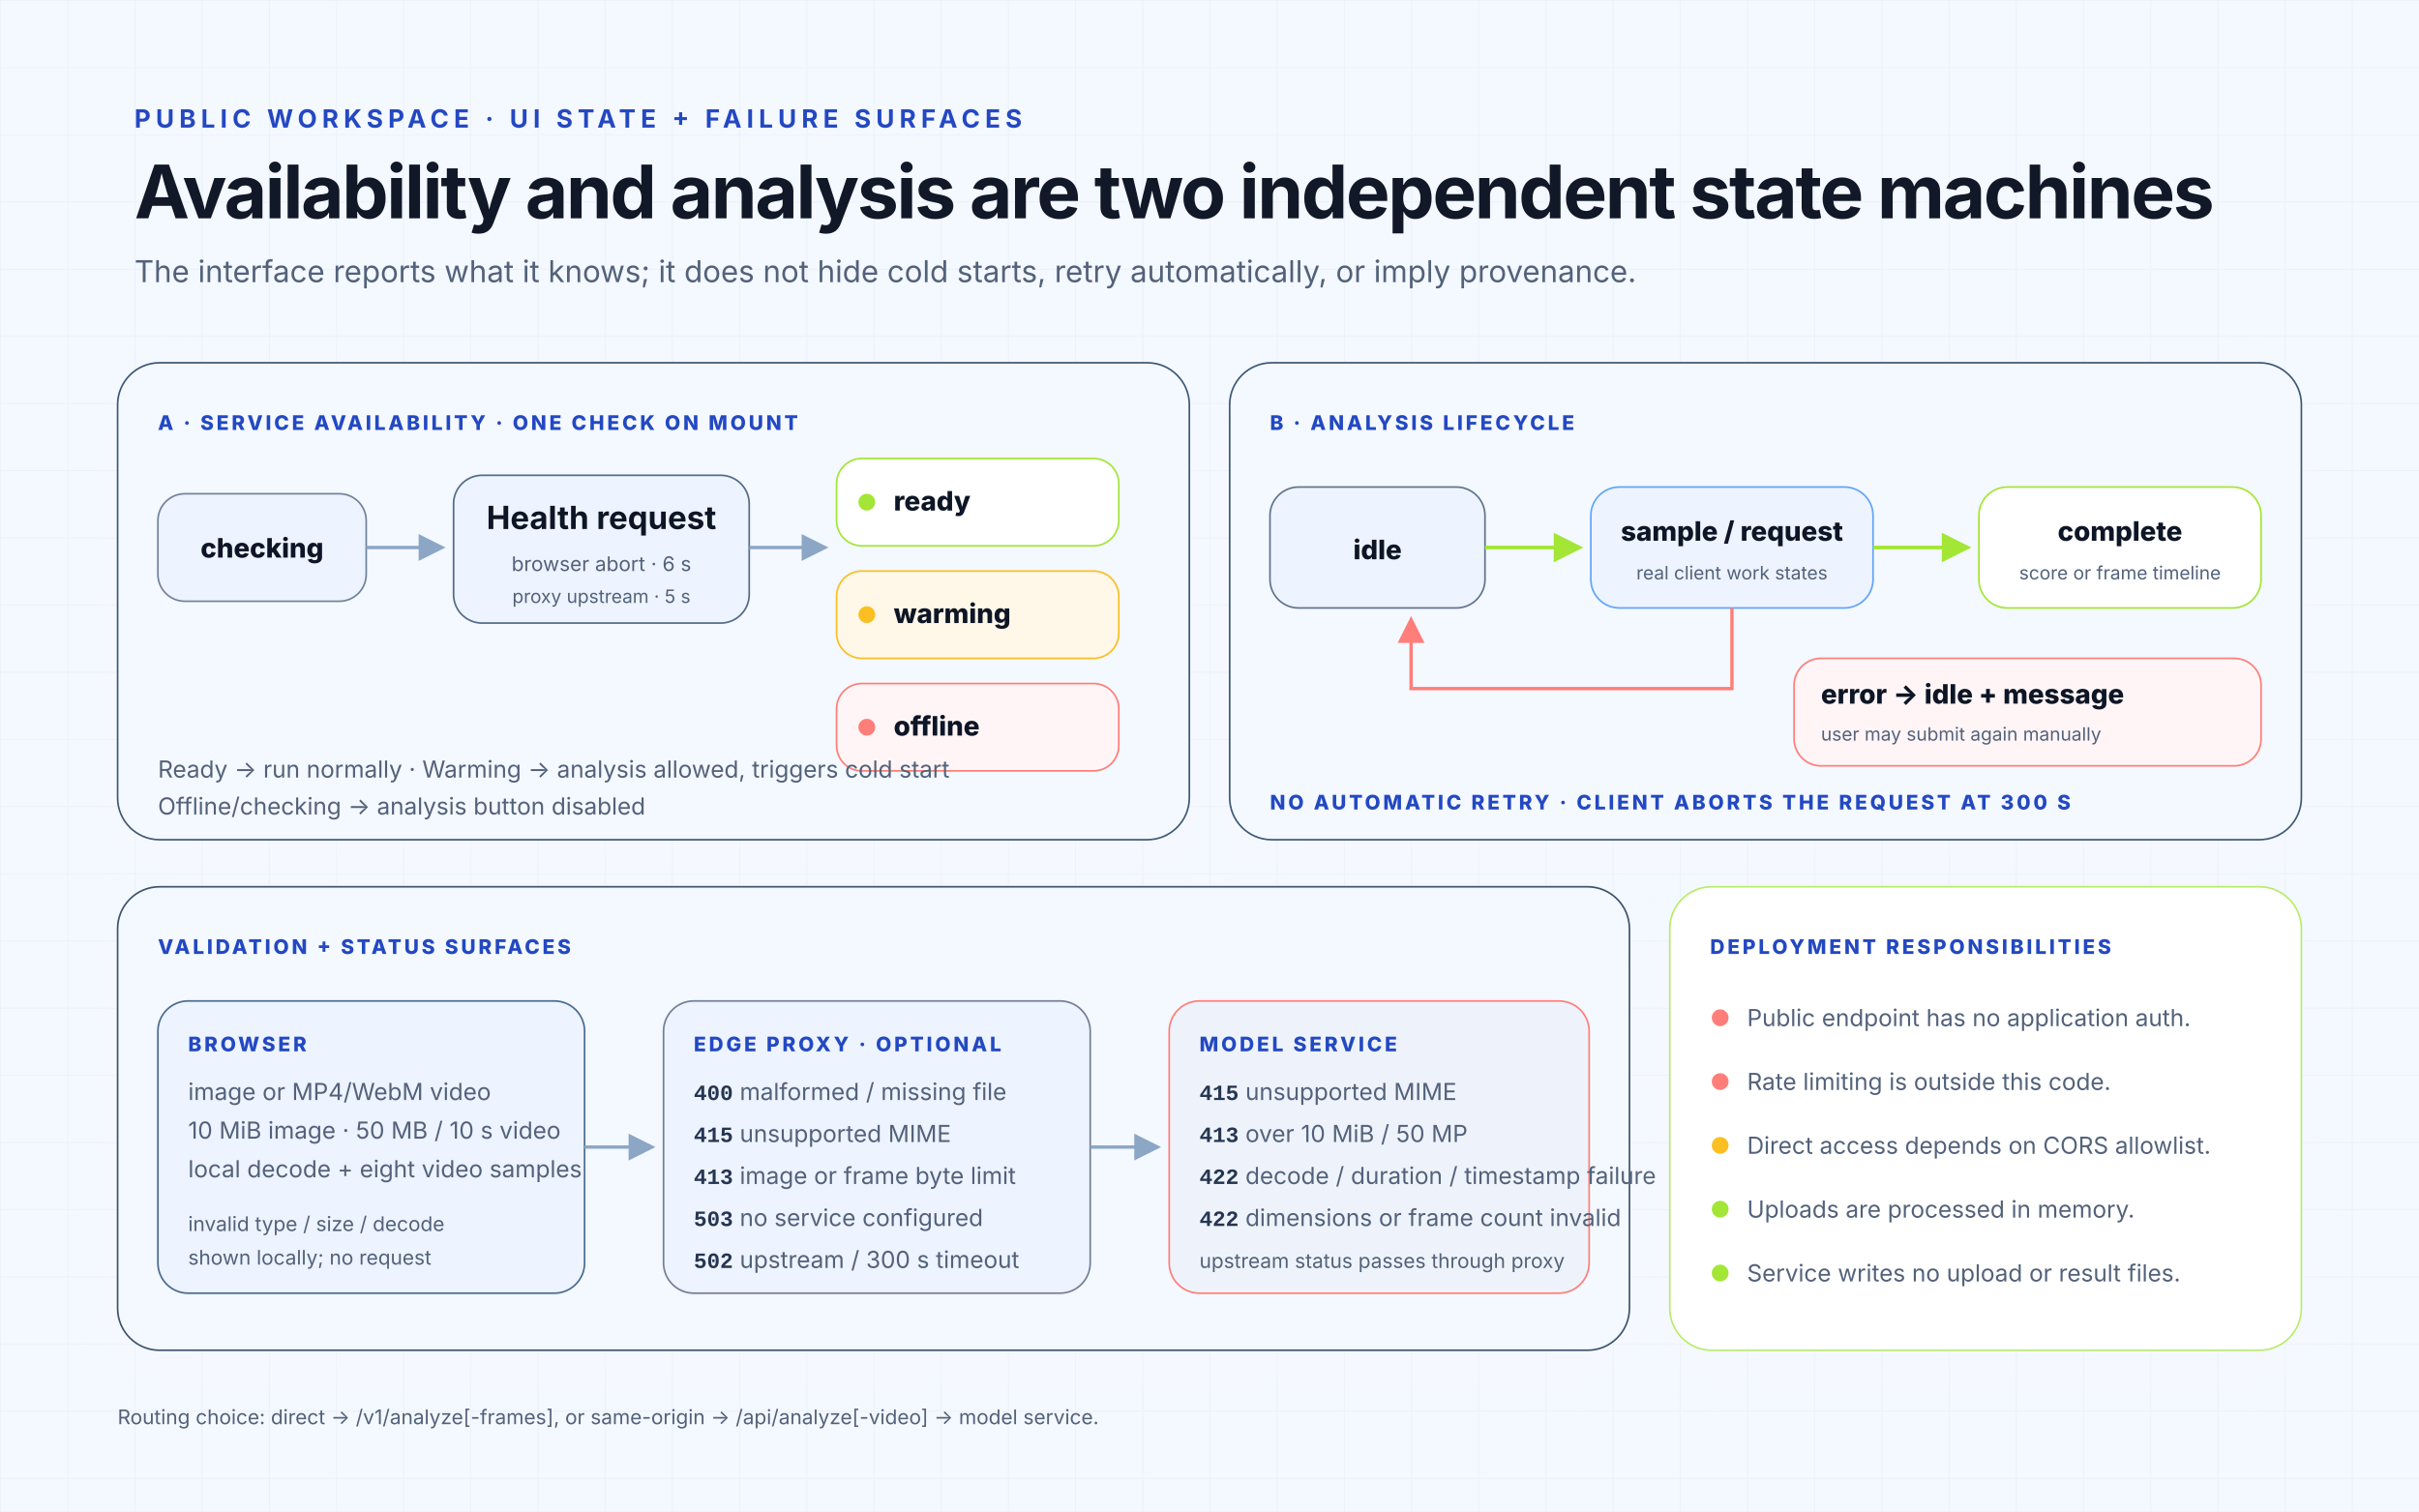
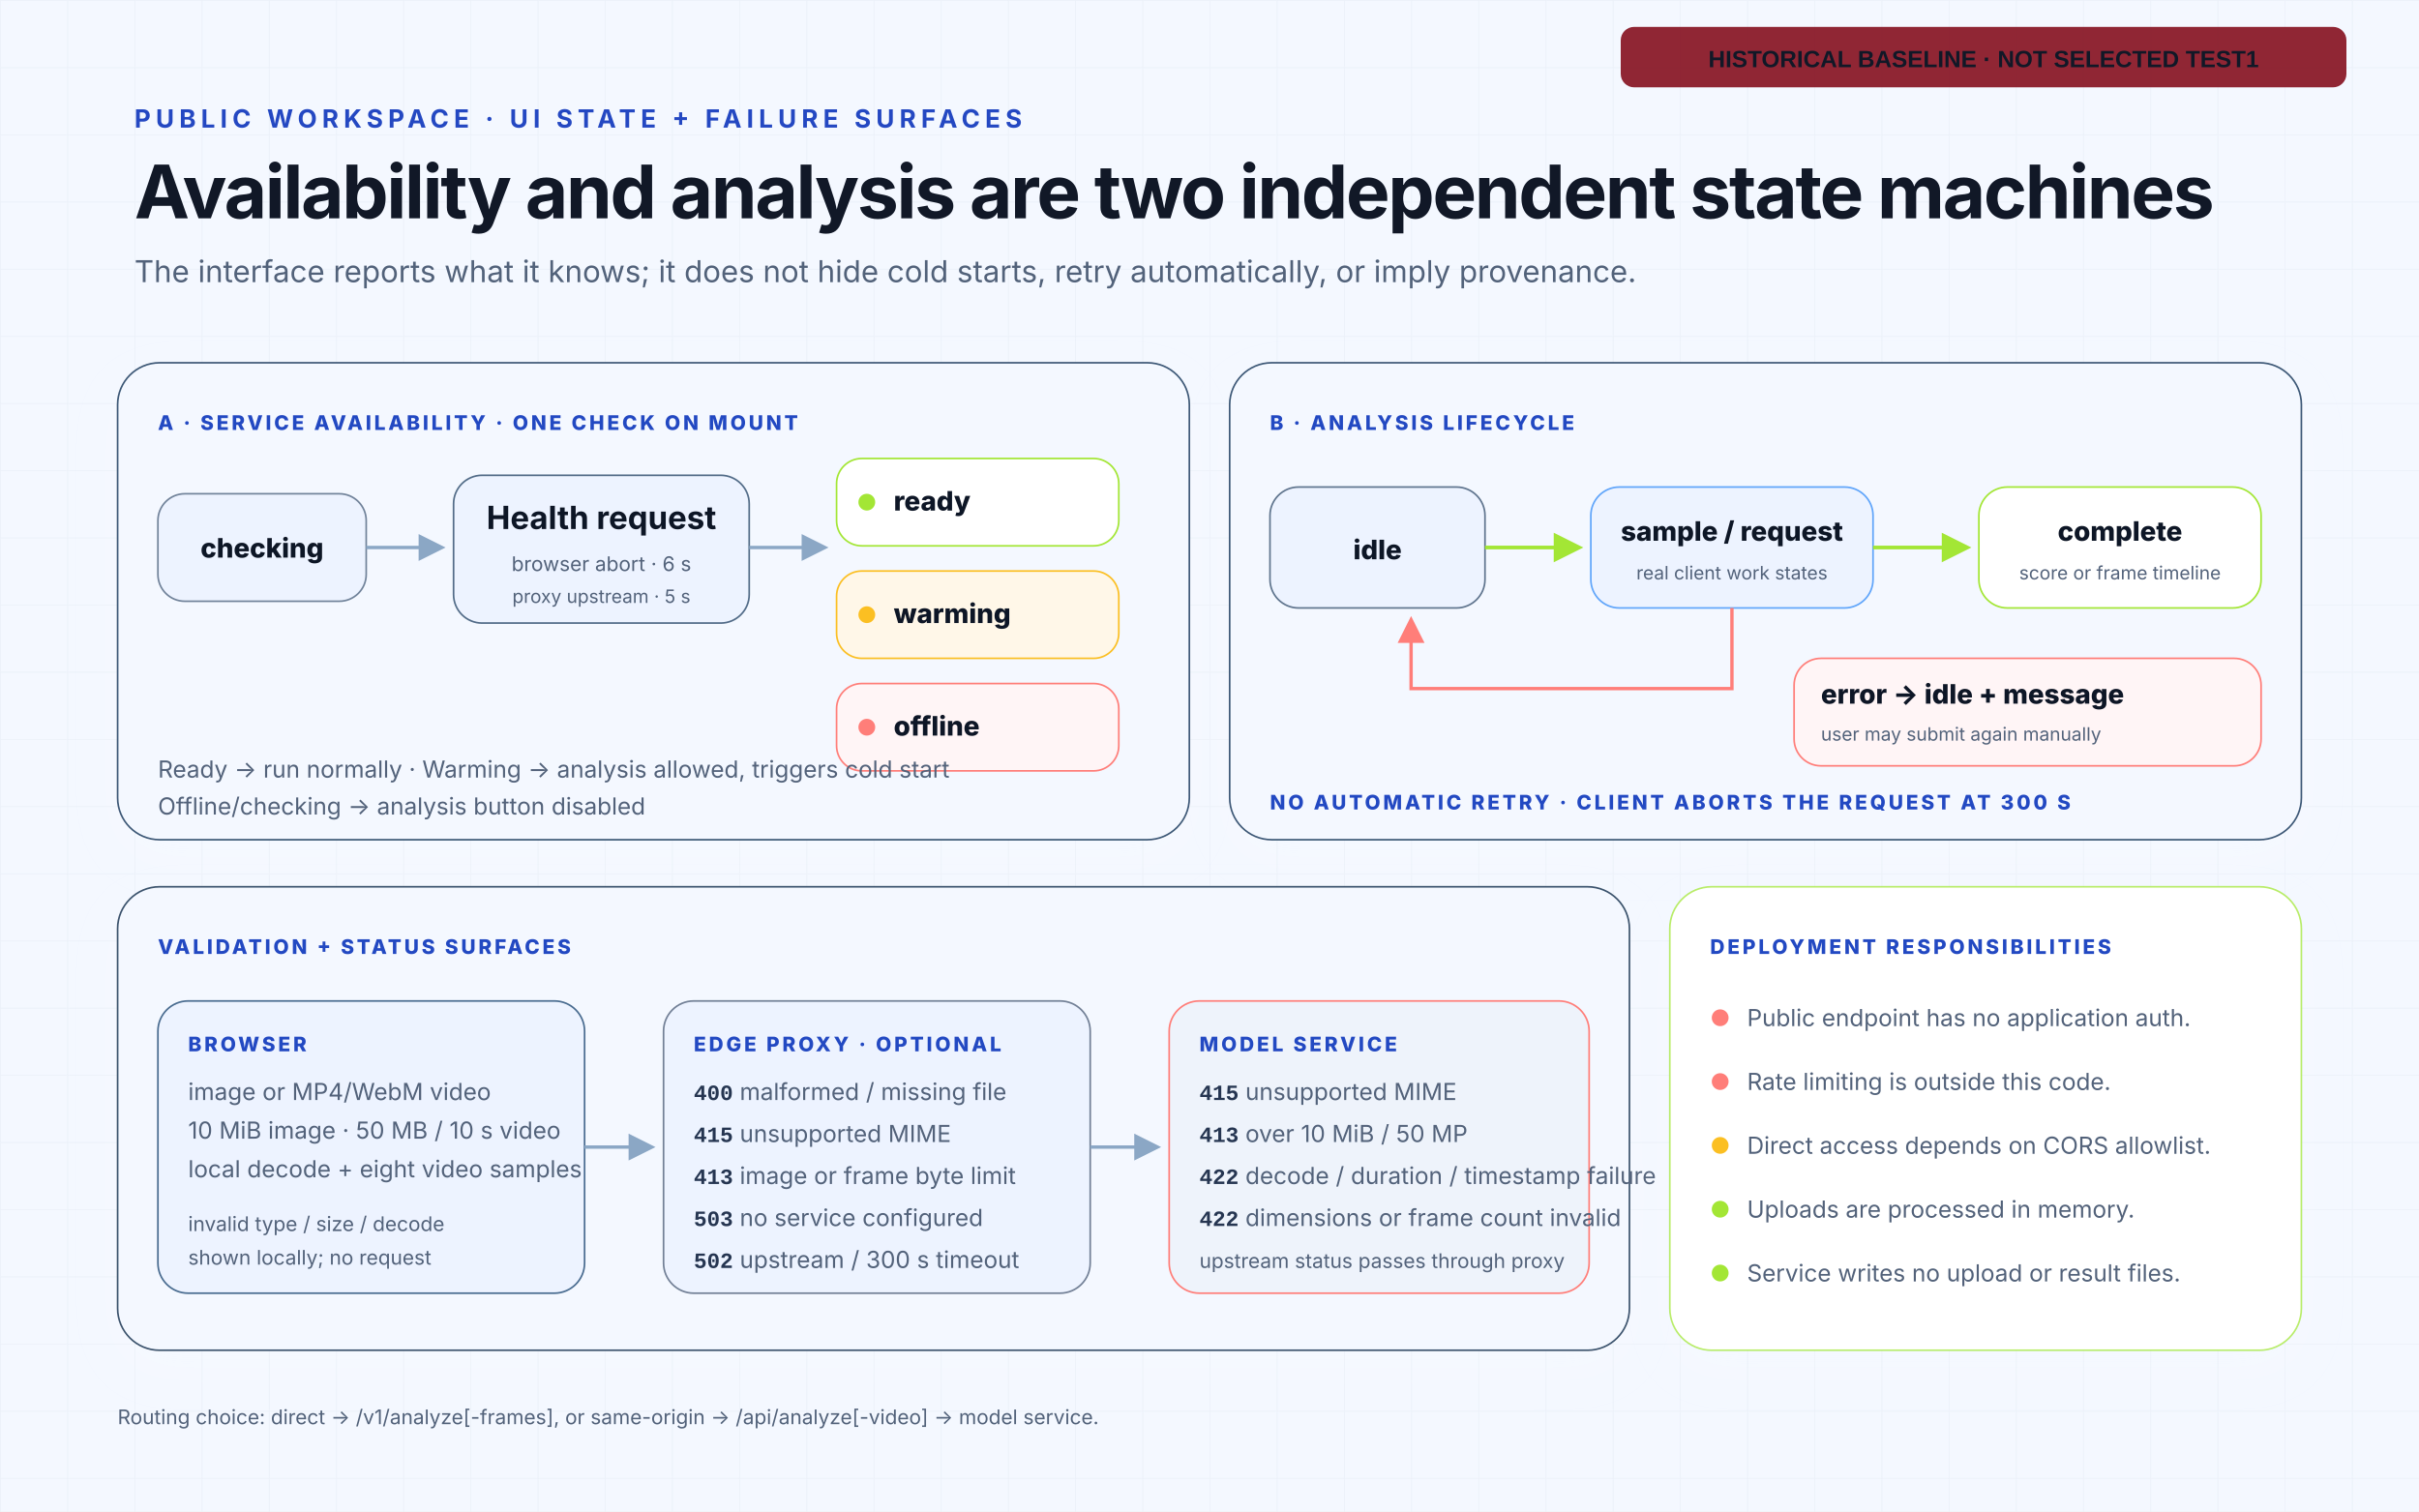
<svg xmlns="http://www.w3.org/2000/svg" width="1440" height="900" viewBox="0 0 1440 900" preserveAspectRatio="xMidYMid meet" role="img" aria-labelledby="title desc">
  <defs>
    <linearGradient id="bg" x1="0" y1="0" x2="1" y2="1">
      <stop offset="0" stop-color="#f4f8ff" />
      <stop offset="1" stop-color="#f4f8ff" />
    </linearGradient>
    <pattern id="grid" width="40" height="40" patternUnits="userSpaceOnUse">
      <path d="M40 0H0V40" fill="none" stroke="#7890a9" stroke-opacity="0.07" />
    </pattern>
    <filter id="shadow" x="-20%" y="-20%" width="140%" height="140%">
      <feDropShadow dx="0" dy="11" stdDeviation="15" flood-color="#f4f8ff" flood-opacity="0.14" />
    </filter>
    <marker id="arr" viewBox="0 0 10 10" refX="8" refY="5" markerWidth="8" markerHeight="8" orient="auto">
      <path d="M0 0L10 5L0 10Z" fill="#8ba7c5" />
    </marker>
    <marker id="lime" viewBox="0 0 10 10" refX="8" refY="5" markerWidth="8" markerHeight="8" orient="auto">
      <path d="M0 0L10 5L0 10Z" fill="#a3e635" />
    </marker>
    <marker id="coral" viewBox="0 0 10 10" refX="8" refY="5" markerWidth="8" markerHeight="8" orient="auto">
      <path d="M0 0L10 5L0 10Z" fill="#ff7e79" />
    </marker>
    <style>
      .sans{font-family:Inter,ui-sans-serif,system-ui,-apple-system,BlinkMacSystemFont,"Segoe UI",sans-serif}.mono{font-family:"SFMono-Regular",Consolas,"Liberation Mono",monospace}
      .eyebrow{font-size:15px;font-weight:700;letter-spacing:3px;fill:#65e6d2}.headline{font-size:44px;font-weight:740;letter-spacing:-1.2px;fill:#f5f9ff}.subtitle{font-size:18px;fill:#aabbd0}
      .label{font-size:12px;font-weight:800;letter-spacing:1.65px}.head{font-size:19px;font-weight:730;fill:#f4f8fd}.body{font-size:14px;fill:#b8c7d8}.small{font-size:12px;fill:#91a6bd}.tiny{font-size:11px;fill:#849ab3}.state{font-size:16px;font-weight:760;fill:#f5f8fc}.code{font-size:13px;font-weight:780}
    </style>
    <style>
      text,tspan{fill:#111827}
      .eyebrow,.kicker,.stage,.role,.step,.label,.section{fill:#2448c2}
      .subtitle,.body,.small,.mini,.note,.sub,.tiny{fill:#52627a}
      .headline,.title,.laneTitle,.lane-title,.card-title,.cardTitle,.boxTitle,.actor,.head,.strong,.stat,.value,.formula,.eq,.prob,.state{fill:#111827}
      .mono,.monoText,.chip,.number,.num,.code,.dim{fill:#253651}
    </style>
  </defs>
  <rect width="1440" height="900" fill="url(#bg)" />
  <rect width="1440" height="900" fill="url(#grid)" />
  <g class="sans">
    <text x="80" y="76" class="eyebrow">PUBLIC WORKSPACE · UI STATE + FAILURE SURFACES</text>
    <text x="80" y="130" class="headline">Availability and analysis are two independent state machines</text>
    <text x="80" y="168" class="subtitle">The interface reports what it knows; it does not hide cold starts, retry automatically, or imply provenance.</text>
    <g transform="translate(70 216)" filter="url(#shadow)">
      <rect width="638" height="284" rx="25" fill="#f4f8ff" stroke="#3d5977" />
      <text x="24" y="40" class="label" fill="#65e6d2">A · SERVICE AVAILABILITY · ONE CHECK ON MOUNT</text>
      <g transform="translate(24 78)">
        <rect width="124" height="64" rx="16" fill="#edf3ff" stroke="#71839a" />
        <text x="62" y="38" class="state" text-anchor="middle">checking</text>
      </g>
      <path d="M148 110H192" stroke="#8ba7c5" stroke-width="2" marker-end="url(#arr)" />
      <g transform="translate(200 67)">
        <rect width="176" height="88" rx="17" fill="#edf3ff" stroke="#526c88" />
        <text x="88" y="32" class="head" text-anchor="middle">Health request</text>
        <text x="88" y="57" class="small" text-anchor="middle">browser abort · 6 s</text>
        <text x="88" y="76" class="tiny" text-anchor="middle">proxy upstream · 5 s</text>
      </g>
      <path d="M376 110H420" stroke="#8ba7c5" stroke-width="2" marker-end="url(#arr)" />
      <g transform="translate(428 57)">
        <rect width="168" height="52" rx="15" fill="#ffffff" stroke="#a3e635" />
        <circle cx="18" cy="26" r="5" fill="#a3e635" />
        <text x="34" y="31" class="state">ready</text>
        <rect y="67" width="168" height="52" rx="15" fill="#fff7e8" stroke="#fbbf24" />
        <circle cx="18" cy="93" r="5" fill="#fbbf24" />
        <text x="34" y="98" class="state">warming</text>
        <rect y="134" width="168" height="52" rx="15" fill="#fff5f6" stroke="#ff7e79" />
        <circle cx="18" cy="160" r="5" fill="#ff7e79" />
        <text x="34" y="165" class="state">offline</text>
      </g>
      <text x="24" y="247" class="body">Ready → run normally · Warming → analysis allowed, triggers cold start</text>
      <text x="24" y="269" class="body">Offline/checking → analysis button disabled</text>
    </g>
    <g transform="translate(732 216)" filter="url(#shadow)">
      <rect width="638" height="284" rx="25" fill="#f4f8ff" stroke="#3d5977" />
      <text x="24" y="40" class="label" fill="#65e6d2">B · ANALYSIS LIFECYCLE</text>
      <g transform="translate(24 74)">
        <rect width="128" height="72" rx="17" fill="#edf3ff" stroke="#60758e" />
        <text x="64" y="43" class="state" text-anchor="middle">idle</text>
      </g>
      <path d="M152 110H207" stroke="#a3e635" stroke-width="2.2" marker-end="url(#lime)" />
      <g transform="translate(215 74)">
        <rect width="168" height="72" rx="17" fill="#edf3ff" stroke="#60a5fa" />
        <text x="84" y="32" class="state" text-anchor="middle">sample / request</text>
        <text x="84" y="55" class="tiny" text-anchor="middle">real client work states</text>
      </g>
      <path d="M383 110H438" stroke="#a3e635" stroke-width="2.2" marker-end="url(#lime)" />
      <g transform="translate(446 74)">
        <rect width="168" height="72" rx="17" fill="#ffffff" stroke="#a3e635" />
        <text x="84" y="32" class="state" text-anchor="middle">complete</text>
        <text x="84" y="55" class="tiny" text-anchor="middle">score or frame timeline</text>
      </g>
      <path d="M299 146V194H108V154" fill="none" stroke="#ff7e79" stroke-width="2" marker-end="url(#coral)" />
      <g transform="translate(336 176)">
        <rect width="278" height="64" rx="16" fill="#fff5f6" stroke="#ff7e79" />
        <text x="16" y="27" class="state">error → idle + message</text>
        <text x="16" y="49" class="tiny">user may submit again manually</text>
      </g>
      <text x="24" y="266" class="label" fill="#ff9b97">NO AUTOMATIC RETRY · CLIENT ABORTS THE REQUEST AT 300 S</text>
    </g>
    <g transform="translate(70 528)" filter="url(#shadow)">
      <rect width="900" height="276" rx="25" fill="#f4f8ff" stroke="#3b536d" />
      <text x="24" y="40" class="label" fill="#8fa6c0">VALIDATION + STATUS SURFACES</text>
      <g transform="translate(24 68)">
        <rect width="254" height="174" rx="18" fill="#edf3ff" stroke="#4a6c90" />
        <text x="18" y="30" class="label" fill="#79c5ff">BROWSER</text>
        <text x="18" y="59" class="body">image or MP4/WebM video</text>
        <text x="18" y="82" class="body">10 MiB image · 50 MB / 10 s video</text>
        <text x="18" y="105" class="body">local decode + eight video samples</text>
        <text x="18" y="137" class="small">invalid type / size / decode</text>
        <text x="18" y="157" class="small">shown locally; no request</text>
      </g>
      <path d="M278 155H317" stroke="#8ba7c5" stroke-width="2" marker-end="url(#arr)" />
      <g transform="translate(325 68)">
        <rect width="254" height="174" rx="18" fill="#edf3ff" stroke="#728096" />
        <text x="18" y="30" class="label" fill="#aebed1">EDGE PROXY · OPTIONAL</text>
        <text x="18" y="59" class="body">
          <tspan class="mono code" fill="#ff9b97">400</tspan> malformed / missing file</text>
        <text x="18" y="84" class="body">
          <tspan class="mono code" fill="#ff9b97">415</tspan> unsupported MIME</text>
        <text x="18" y="109" class="body">
          <tspan class="mono code" fill="#ff9b97">413</tspan> image or frame byte limit</text>
        <text x="18" y="134" class="body">
          <tspan class="mono code" fill="#ff9b97">503</tspan> no service configured</text>
        <text x="18" y="159" class="body">
          <tspan class="mono code" fill="#ff9b97">502</tspan> upstream / 300 s timeout</text>
      </g>
      <path d="M579 155H618" stroke="#8ba7c5" stroke-width="2" marker-end="url(#arr)" />
      <g transform="translate(626 68)">
        <rect width="250" height="174" rx="18" fill="#eef3fb" stroke="#ff7e79" />
        <text x="18" y="30" class="label" fill="#ff9b97">MODEL SERVICE</text>
        <text x="18" y="59" class="body">
          <tspan class="mono code" fill="#ff9b97">415</tspan> unsupported MIME</text>
        <text x="18" y="84" class="body">
          <tspan class="mono code" fill="#ff9b97">413</tspan> over 10 MiB / 50 MP</text>
        <text x="18" y="109" class="body">
          <tspan class="mono code" fill="#ff9b97">422</tspan> decode / duration / timestamp failure</text>
        <text x="18" y="134" class="body">
          <tspan class="mono code" fill="#ff9b97">422</tspan> dimensions or frame count invalid</text>
        <text x="18" y="159" class="small">upstream status passes through proxy</text>
      </g>
    </g>
    <g transform="translate(994 528)" filter="url(#shadow)">
      <rect width="376" height="276" rx="25" fill="#ffffff" stroke="#a3e635" stroke-opacity=".75" />
      <text x="24" y="40" class="label" fill="#b7f66e">DEPLOYMENT RESPONSIBILITIES</text>
      <circle cx="30" cy="78" r="5" fill="#ff7e79" />
      <text x="46" y="83" class="body">Public endpoint has no application auth.</text>
      <circle cx="30" cy="116" r="5" fill="#ff7e79" />
      <text x="46" y="121" class="body">Rate limiting is outside this code.</text>
      <circle cx="30" cy="154" r="5" fill="#fbbf24" />
      <text x="46" y="159" class="body">Direct access depends on CORS allowlist.</text>
      <circle cx="30" cy="192" r="5" fill="#a3e635" />
      <text x="46" y="197" class="body">Uploads are processed in memory.</text>
      <circle cx="30" cy="230" r="5" fill="#a3e635" />
      <text x="46" y="235" class="body">Service writes no upload or result files.</text>
    </g>
    <text x="70" y="848" class="small">Routing choice: direct → /v1/analyze[-frames], or same-origin → /api/analyze[-video] → model service.</text>
  </g>
+   <g aria-label="Historical baseline notice" pointer-events="none">
+     <rect x="67%" y="16" width="30%" height="36" rx="8" fill="#8b1d2c" opacity="0.96" />
+     <text x="82%" y="40" fill="#ffffff" font-family="Arial, sans-serif" font-size="14" font-weight="800" text-anchor="middle">HISTORICAL BASELINE · NOT SELECTED TEST1</text>
+   </g>
</svg>
